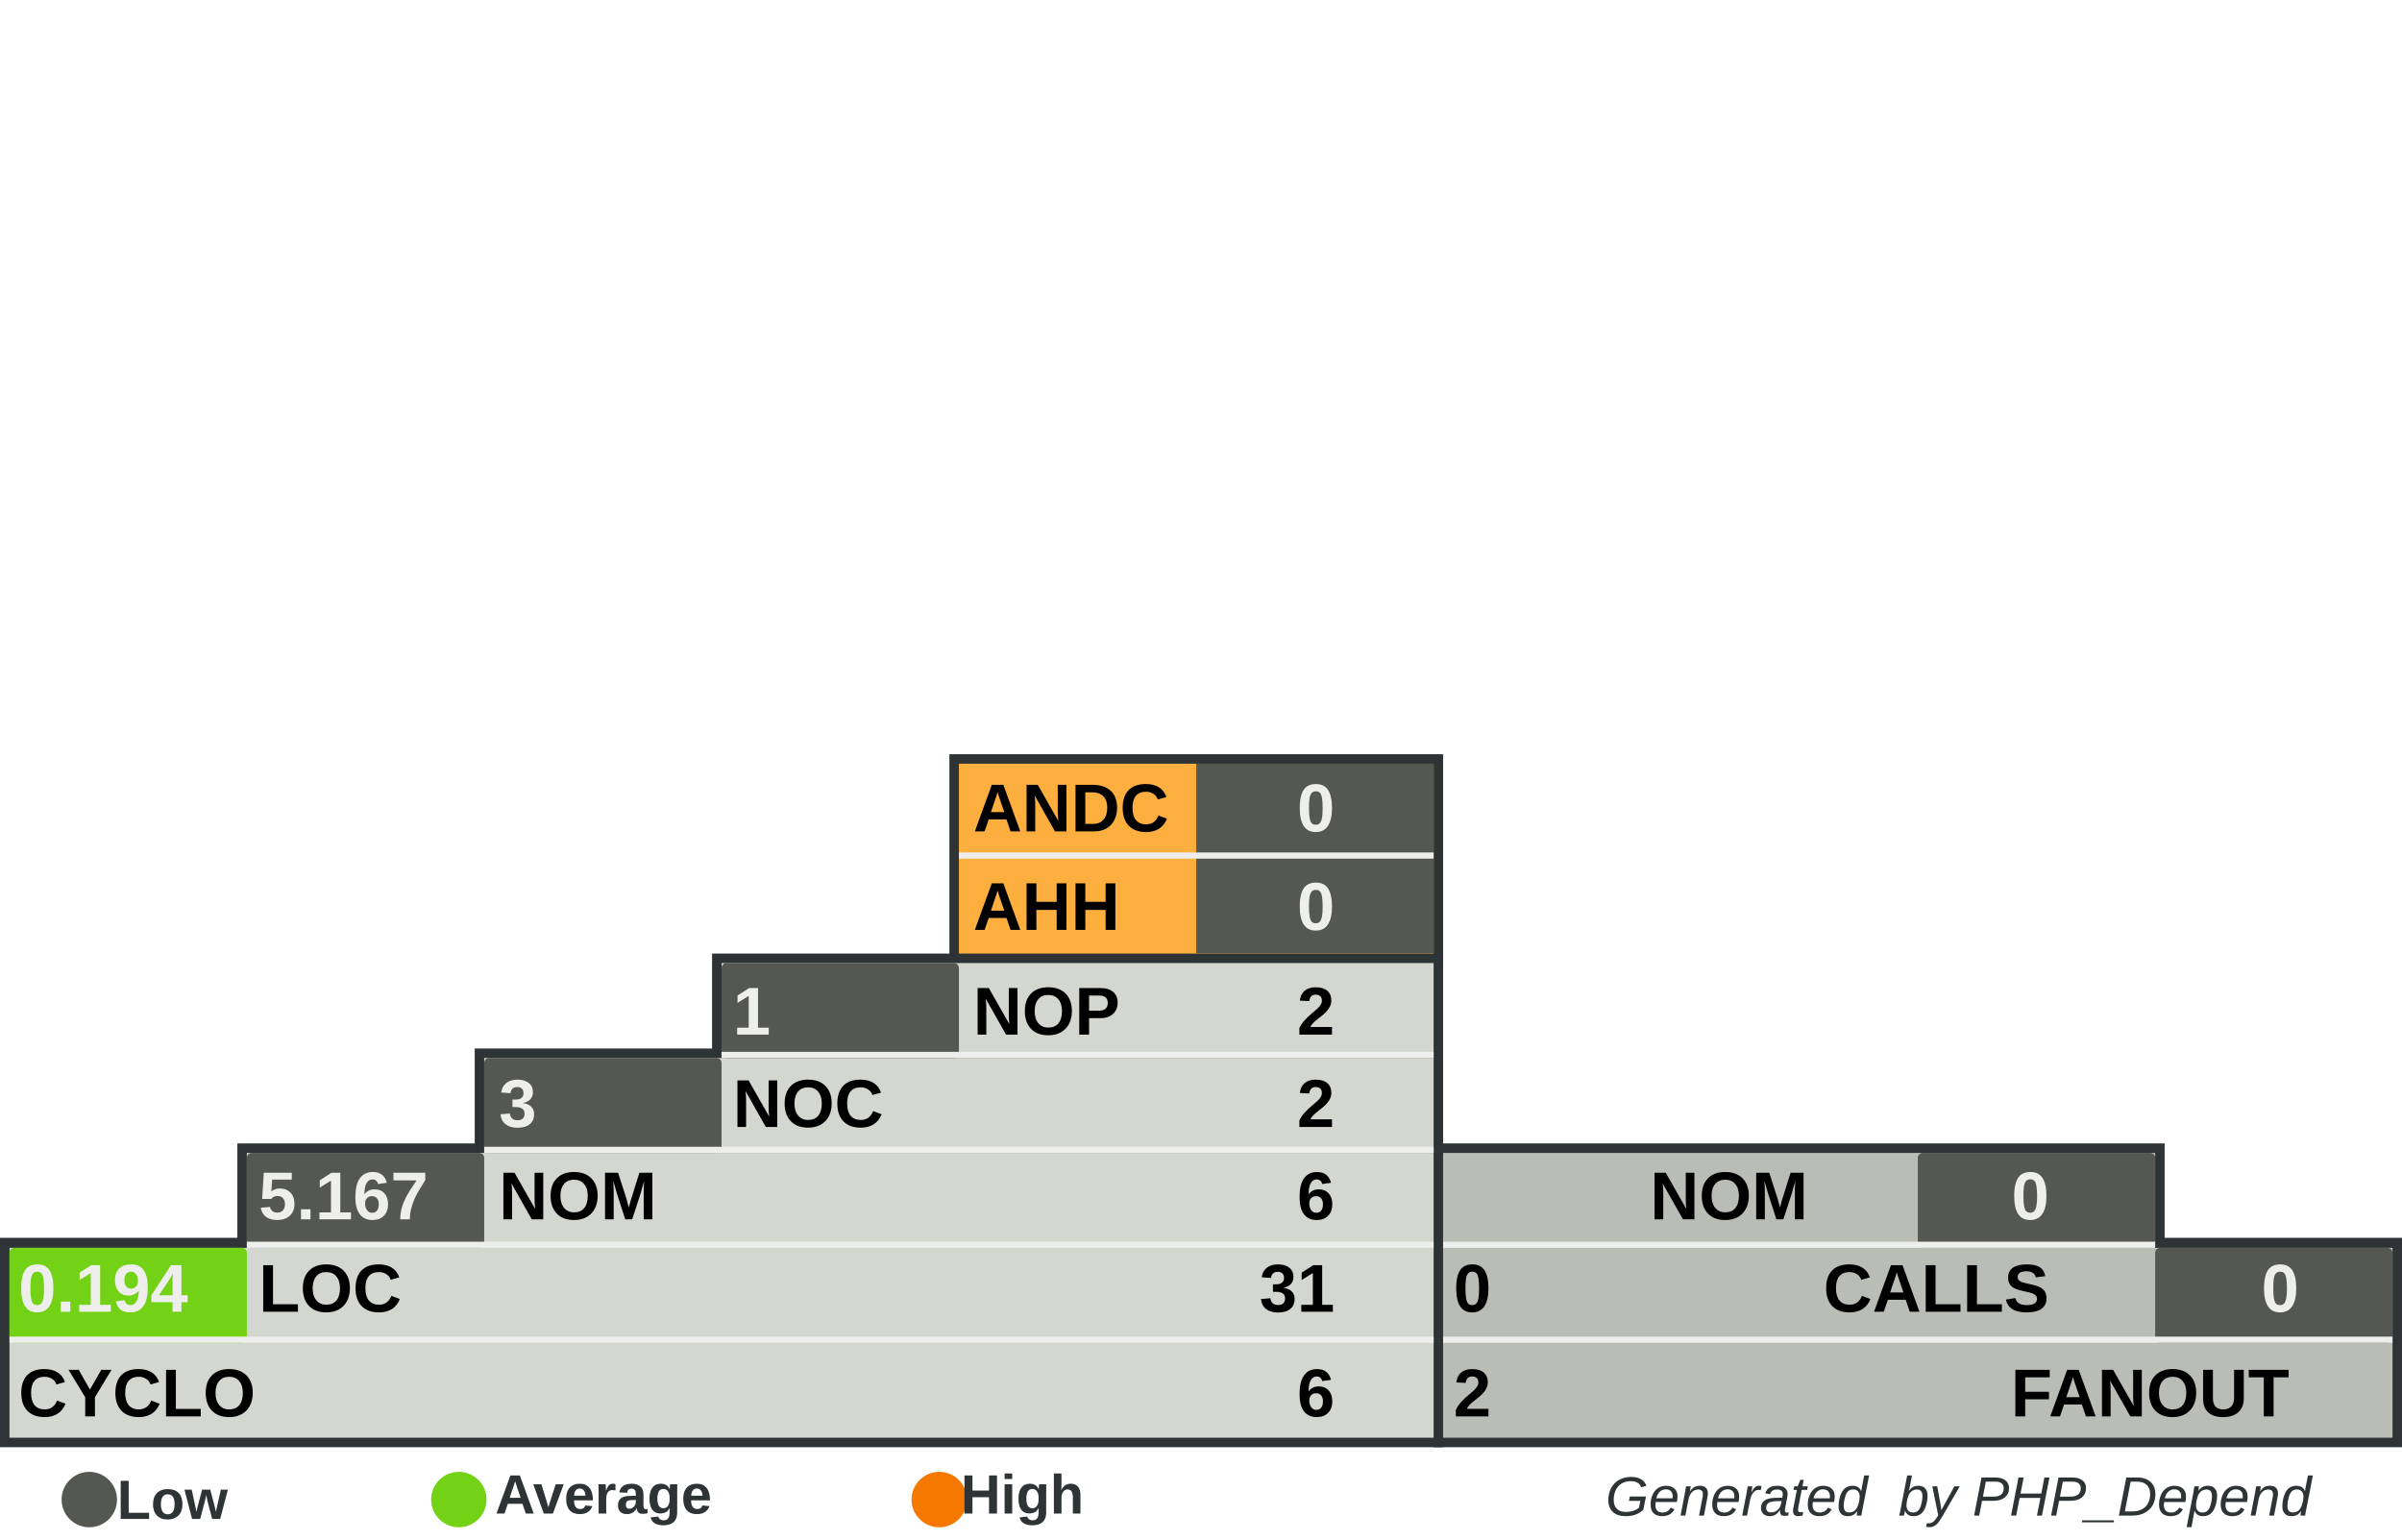
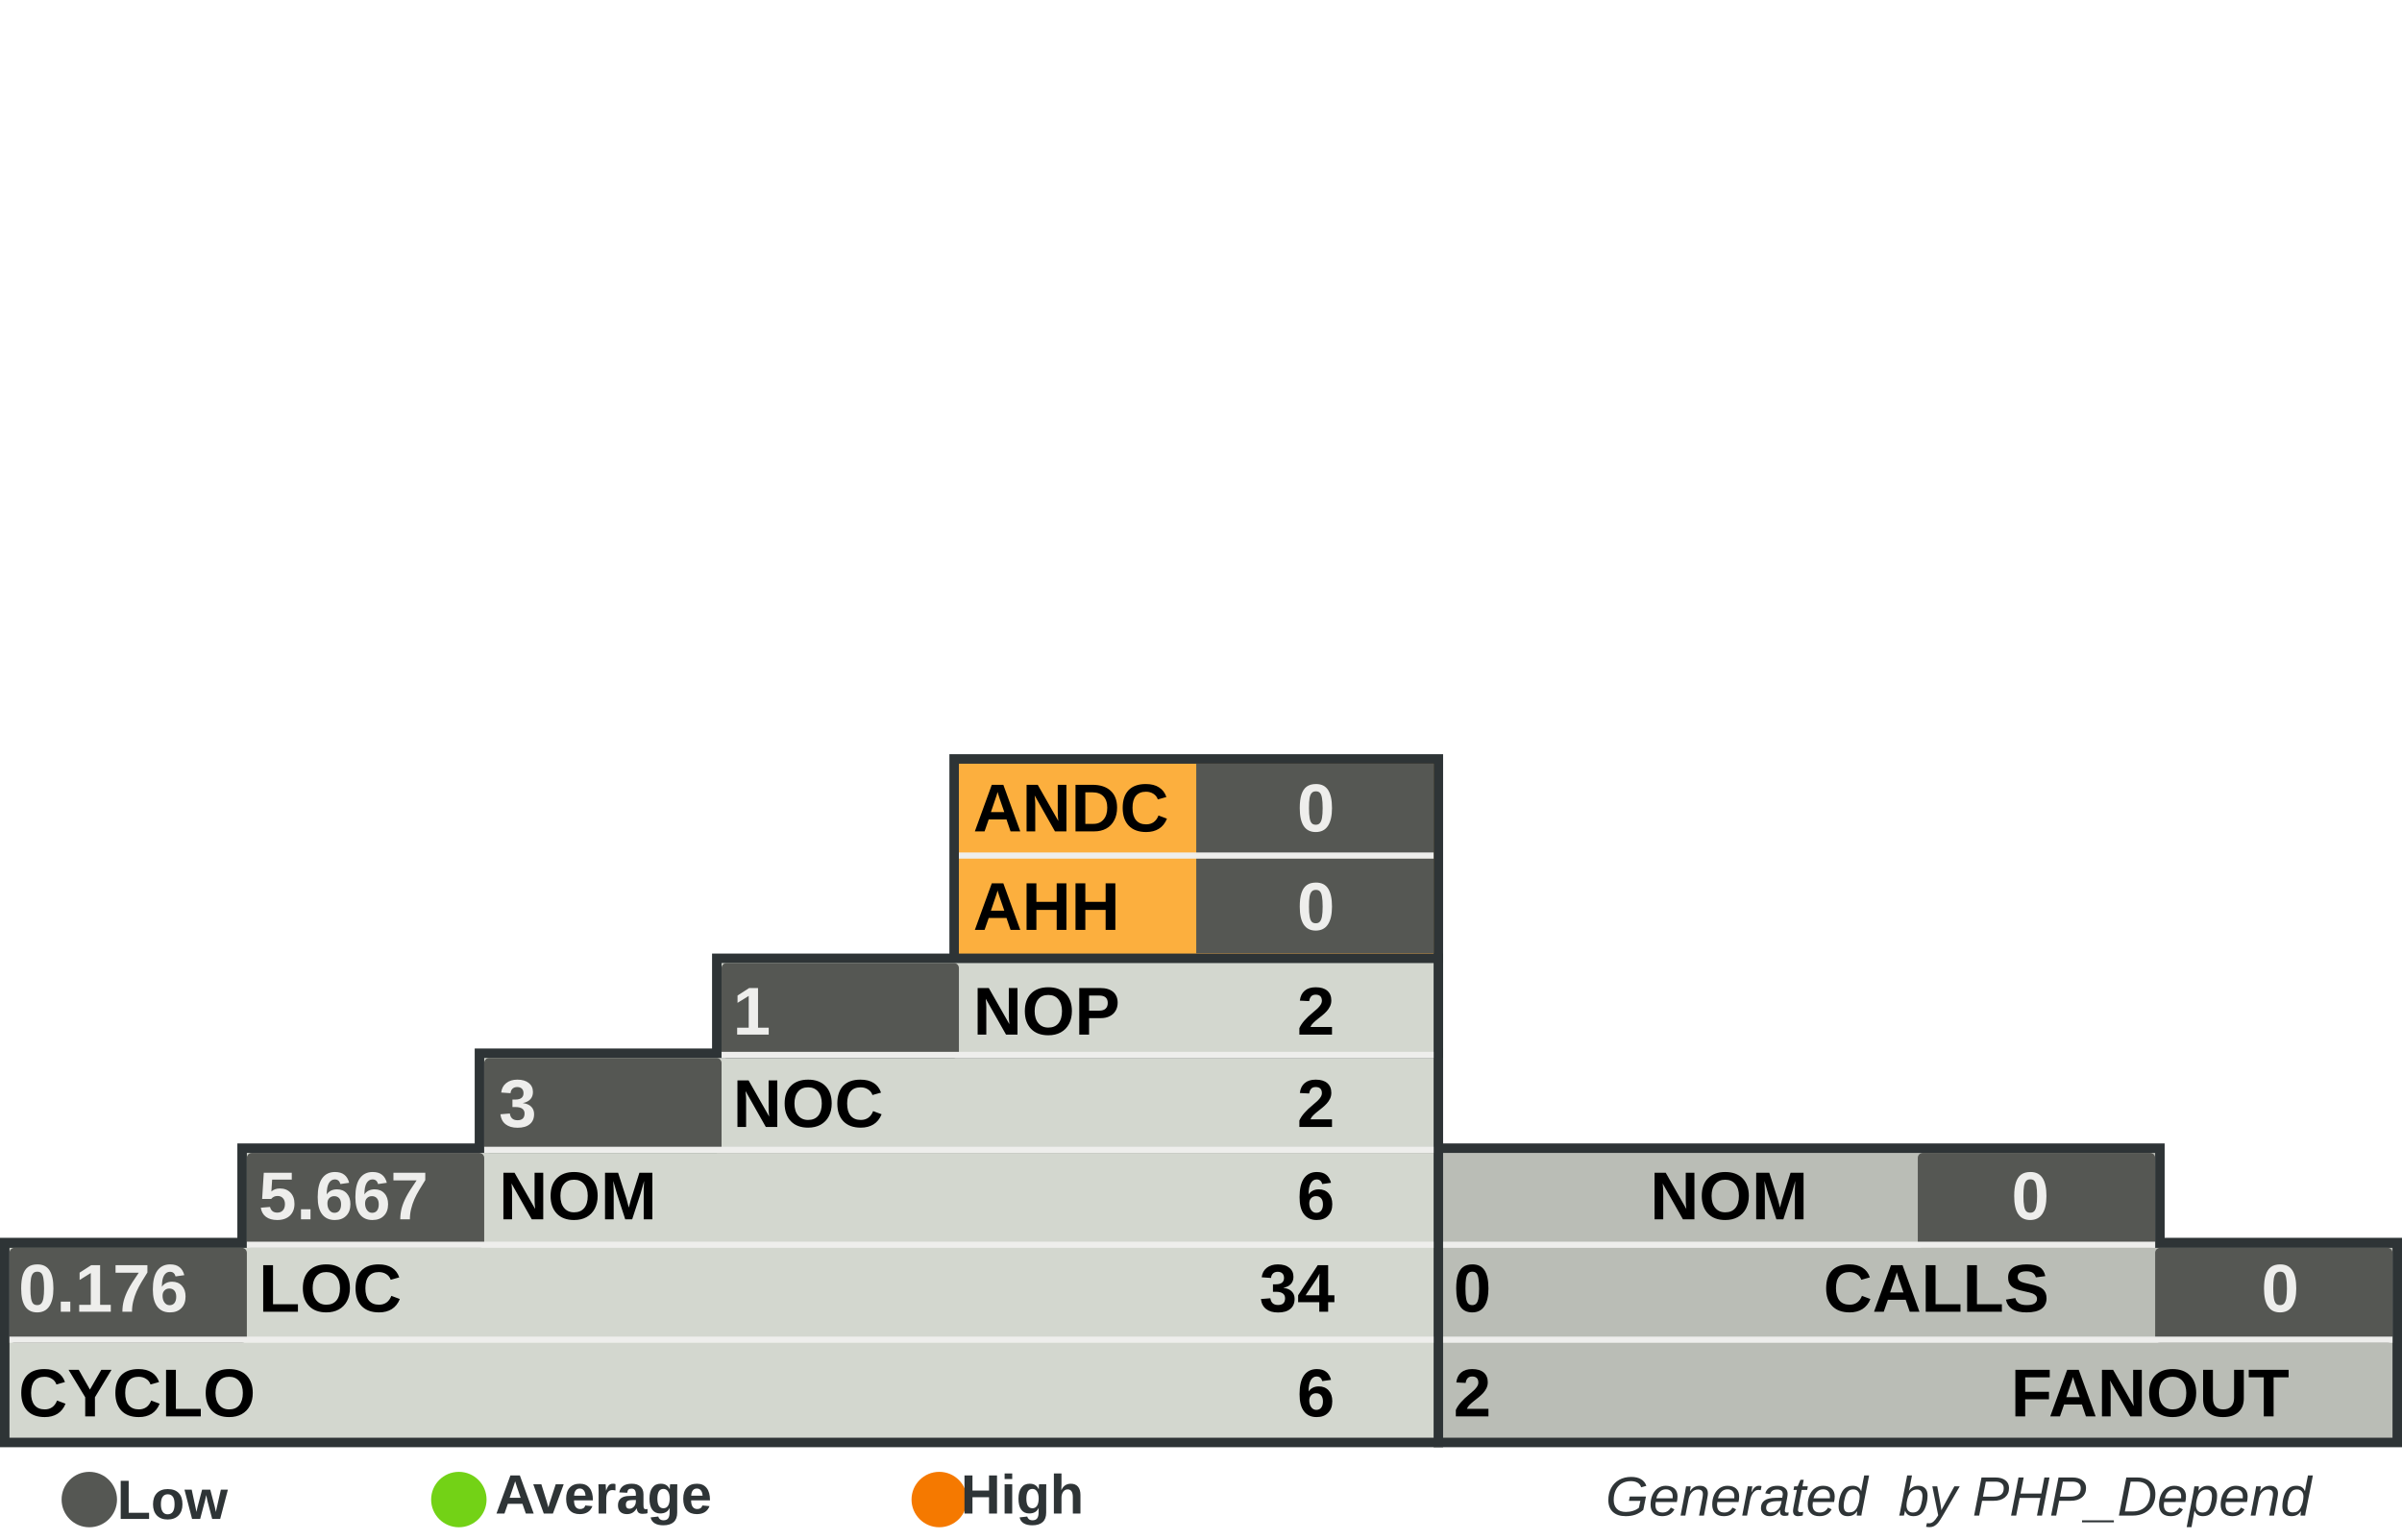
<svg xmlns="http://www.w3.org/2000/svg" width="390" height="250" id="svg5110" version="1.0">
  <defs id="defs5112">
    </defs>
  <g id="layer1">
    <rect style="fill:#555753" width="0" height="0" x="0" y="0" rx="0" ry="0" id="rect8982" xml:id="threshold.low" />
    <rect style="fill:#73d216" width="0" height="0" x="0" y="0" rx="0" ry="0" id="rect8983" xml:id="threshold.average" />
    <rect style="fill:#f57900" width="0" height="0" x="0" y="0" rx="0" ry="0" id="rect2834" xml:id="threshold.high" />
    <rect style="opacity:1;fill:#2e3436;fill-opacity:1;stroke:none;stroke-width:1;stroke-miterlimit:4;stroke-dasharray:none;stroke-opacity:1" id="rect4954" width="118.696" height="16.957" x="232.767" y="185.672" rx="2.978" ry="0" />
    <rect style="opacity:1;fill:#2e3436;fill-opacity:1;stroke:none;stroke-width:1;stroke-miterlimit:4;stroke-dasharray:none;stroke-opacity:1" id="rect4956" width="157.233" height="34" x="232.767" y="201" rx="3.945" ry="0" />
    <rect style="opacity:1;fill:#2e3436;fill-opacity:1;stroke:none;stroke-width:1;stroke-miterlimit:4;stroke-dasharray:none;stroke-opacity:1" id="rect4958" width="80.158" height="33.913" x="154.15" y="122.47" rx="2.011" ry="0" />
    <rect style="opacity:1;fill:#2e3436;fill-opacity:1;stroke:none;stroke-width:1;stroke-miterlimit:4;stroke-dasharray:none;stroke-opacity:1" id="rect4960" width="234.308" height="34" x="0" y="201" rx="5.879" ry="0" />
    <rect style="opacity:1;fill:#2e3436;fill-opacity:1;stroke:none;stroke-width:1;stroke-miterlimit:4;stroke-dasharray:none;stroke-opacity:1" id="rect4962" width="195.771" height="16.957" x="38.538" y="185.672" rx="4.912" ry="0" />
    <rect style="opacity:1;fill:#2e3436;fill-opacity:1;stroke:none;stroke-width:1;stroke-miterlimit:4;stroke-dasharray:none;stroke-opacity:1" id="rect4964" width="157.233" height="16.957" x="77.075" y="170.257" rx="3.945" ry="0" />
    <rect style="opacity:1;fill:#2e3436;fill-opacity:1;stroke:none;stroke-width:1;stroke-miterlimit:4;stroke-dasharray:none;stroke-opacity:1" id="rect4966" width="118.696" height="16.957" x="115.613" y="154.842" rx="2.978" ry="0" />
    <rect style="opacity:1;fill:#d3d7cf;fill-opacity:1;stroke:none;stroke-width:1;stroke-miterlimit:4;stroke-dasharray:none;stroke-opacity:1" id="rect4968" width="231.225" height="30.83" x="1.542" y="202.628" rx="5.801" ry="0" />
    <rect style="opacity:1;fill:#d3d7cf;fill-opacity:1;stroke:none;stroke-width:1;stroke-miterlimit:4;stroke-dasharray:none;stroke-opacity:1" id="rect4970" width="192.688" height="15.415" x="40.079" y="187.214" rx="4.834" ry="0" />
    <rect style="opacity:1;fill:#d3d7cf;fill-opacity:1;stroke:none;stroke-width:1;stroke-miterlimit:4;stroke-dasharray:none;stroke-opacity:1" id="rect4972" width="154.15" height="15.415" x="78.617" y="171.798" rx="3.868" ry="0" />
    <rect style="opacity:1;fill:#d3d7cf;fill-opacity:1;stroke:none;stroke-width:1;stroke-miterlimit:4;stroke-dasharray:none;stroke-opacity:1" id="rect4974" width="115.613" height="15.415" x="117.154" y="156.383" rx="2.901" ry="0" />
    <rect style="opacity:1;fill:#fcaf3e;fill-opacity:1;stroke:none;stroke-width:1;stroke-miterlimit:4;stroke-dasharray:none;stroke-opacity:1" id="rect4976" width="77.075" height="30.83" x="155.692" y="124.012" rx="1.934" ry="0" />
    <rect style="opacity:1;fill:#babdb6;fill-opacity:1;stroke:none;stroke-width:1;stroke-miterlimit:4;stroke-dasharray:none;stroke-opacity:1" id="rect4978" width="154.15" height="30.83" x="234.308" y="202.628" rx="3.868" ry="0" />
    <rect style="opacity:1;fill:#babdb6;fill-opacity:1;stroke:none;stroke-width:1;stroke-miterlimit:4;stroke-dasharray:none;stroke-opacity:1" id="rect4980" width="115.613" height="15.415" x="234.308" y="187.213" rx="2.901" ry="0" />
    <rect style="opacity:1;fill:#555753;fill-opacity:1;stroke:none;stroke-width:1;stroke-miterlimit:4;stroke-dasharray:none;stroke-opacity:1" id="rect4982" xml:id="rect.andc" width="38.538" height="15.43" x="194.229" y="124.012" rx="0.967" ry="0" />
    <rect style="opacity:1;fill:#555753;fill-opacity:1;stroke:none;stroke-width:1;stroke-miterlimit:4;stroke-dasharray:none;stroke-opacity:1" id="rect2851" xml:id="rect.ahh" width="38.538" height="15.4" x="194.229" y="139.412" rx="0.967" ry="0" />
    <rect style="opacity:1;fill:#555753;fill-opacity:1;stroke:none;stroke-width:1;stroke-miterlimit:4;stroke-dasharray:none;stroke-opacity:1" id="rect4984" xml:id="rect.noc-nop" width="38.538" height="15.415" x="117.154" y="156.383" rx="0.806" />
    <rect style="opacity:1;fill:#555753;fill-opacity:1;stroke:none;stroke-width:1;stroke-miterlimit:4;stroke-dasharray:none;stroke-opacity:1" id="rect4986" xml:id="rect.nom-noc" width="38.538" height="15.415" x="78.617" y="171.798" rx="0.806" />
    <rect style="opacity:1;fill:#555753;fill-opacity:1;stroke:none;stroke-width:1;stroke-miterlimit:4;stroke-dasharray:none;stroke-opacity:1" id="rect4988" xml:id="rect.loc-nom" width="38.538" height="15.415" x="40.079" y="187.213" rx="0.806" />
-     <rect style="opacity:1;fill:#73d216;fill-opacity:1;stroke:none;stroke-width:1;stroke-miterlimit:4;stroke-dasharray:none;stroke-opacity:1" id="rect4990" xml:id="rect.cyclo-loc" width="38.538" height="15.415" x="1.542" y="202.628" rx="0.806" />
+     <rect style="opacity:1;fill:#555753;fill-opacity:1;stroke:none;stroke-width:1;stroke-miterlimit:4;stroke-dasharray:none;stroke-opacity:1" id="rect4990" xml:id="rect.cyclo-loc" width="38.538" height="15.415" x="1.542" y="202.628" rx="0.806" />
    <rect style="opacity:1;fill:#555753;fill-opacity:1;stroke:none;stroke-width:1;stroke-miterlimit:4;stroke-dasharray:none;stroke-opacity:1" id="rect4992" xml:id="rect.calls-nom" width="38.538" height="15.415" x="311.383" y="187.213" rx="0.806" />
    <rect style="opacity:1;fill:#555753;fill-opacity:1;stroke:none;stroke-width:1;stroke-miterlimit:4;stroke-dasharray:none;stroke-opacity:1" id="rect4994" xml:id="rect.fanout-calls" width="38.538" height="15.415" x="349.921" y="202.628" rx="0.806" />
    <rect style="opacity:1;fill:#eeeeec;fill-opacity:1;stroke:none;stroke-width:1;stroke-miterlimit:4;stroke-dasharray:none;stroke-opacity:1" id="rect4996" width="231.225" height="1" x="1.542" y="217.043" rx="5.801" ry="0" />
    <rect style="opacity:1;fill:#eeeeec;fill-opacity:1;stroke:none;stroke-width:1;stroke-miterlimit:4;stroke-dasharray:none;stroke-opacity:1" id="rect4998" width="192.688" height="1" x="40.079" y="201.628" rx="4.834" ry="0" />
    <rect style="opacity:1;fill:#eeeeec;fill-opacity:1;stroke:none;stroke-width:1;stroke-miterlimit:4;stroke-dasharray:none;stroke-opacity:1" id="rect5000" width="154.15" height="1" x="78.617" y="186.213" rx="3.868" ry="0" />
    <rect style="opacity:1;fill:#eeeeec;fill-opacity:1;stroke:none;stroke-width:1;stroke-miterlimit:4;stroke-dasharray:none;stroke-opacity:1" id="rect5002" width="115.613" height="1" x="117.154" y="170.798" rx="2.901" ry="0" />
    <rect style="opacity:1;fill:#eeeeec;fill-opacity:1;stroke:none;stroke-width:1;stroke-miterlimit:4;stroke-dasharray:none;stroke-opacity:1" id="rect5004" width="115.613" height="1" x="234.308" y="201.628" rx="2.901" ry="0" />
    <rect style="opacity:1;fill:#eeeeec;fill-opacity:1;stroke:none;stroke-width:1;stroke-miterlimit:4;stroke-dasharray:none;stroke-opacity:1" id="rect5006" width="154.15" height="1" x="234.308" y="217.043" rx="3.868" ry="0" />
    <rect style="opacity:1;fill:#eeeeec;fill-opacity:1;stroke:none;stroke-width:1;stroke-miterlimit:4;stroke-dasharray:none;stroke-opacity:1" id="rect5008" width="77.075" height="1" x="155.692" y="138.427" rx="1.934" ry="0" />
    <text xml:space="preserve" style="font-size:11px;font-style:normal;font-variant:normal;font-weight:bold;font-stretch:normal;fill:#000000;fill-opacity:1;stroke:none;stroke-width:1px;stroke-linecap:butt;stroke-linejoin:miter;stroke-opacity:1;font-family:Arial" x="158" y="135" title="Average Number of Derived Classes" id="text5010">
      <tspan title="Average Number of Derived Classes" id="tspan5012" x="158" y="135">ANDC</tspan>
    </text>
    <text xml:space="preserve" style="font-size:11px;font-style:normal;font-variant:normal;font-weight:bold;font-stretch:normal;fill:#000000;fill-opacity:1;stroke:none;stroke-width:1px;stroke-linecap:butt;stroke-linejoin:miter;stroke-opacity:1;font-family:Arial" x="158" y="151" title="Average Hierarchy Height" id="text5014">
      <tspan title="Average Hierarchy Height" id="tspan5016" x="158" y="151">AHH</tspan>
    </text>
    <text xml:space="preserve" style="font-size:11px;font-style:normal;font-variant:normal;font-weight:bold;font-stretch:normal;fill:#000000;fill-opacity:1;stroke:none;stroke-width:1px;stroke-linecap:butt;stroke-linejoin:miter;stroke-opacity:1;font-family:Arial" x="158" y="168" title="Number Of Packages" id="text5018">
      <tspan title="Number Of Packages" id="tspan5020" x="158" y="168">NOP</tspan>
    </text>
    <text xml:space="preserve" style="font-size:11px;font-style:normal;font-variant:normal;font-weight:bold;font-stretch:normal;fill:#000000;fill-opacity:1;stroke:none;stroke-width:1px;stroke-linecap:butt;stroke-linejoin:miter;stroke-opacity:1;font-family:Arial" x="119" y="183" id="text5022" title="Number Of Classes" transform="scale(0.9999985,1.000001)">
      <tspan title="Number Of Classes" id="tspan5024" x="119" y="183">NOC</tspan>
    </text>
    <text xml:space="preserve" style="font-size:11px;font-style:normal;font-variant:normal;font-weight:bold;font-stretch:normal;fill:#000000;fill-opacity:1;stroke:none;stroke-width:1px;stroke-linecap:butt;stroke-linejoin:miter;stroke-opacity:1;font-family:Arial" x="81" y="198" id="text5026" title="Number Of Methods (Methods+Functions)" transform="scale(0.9999985,1.000001)">
      <tspan title="Number Of Methods (Methods+Functions)" id="tspan5028" x="81" y="198">NOM</tspan>
    </text>
    <text xml:space="preserve" style="font-size:11px;font-style:normal;font-variant:normal;font-weight:bold;font-stretch:normal;fill:#000000;fill-opacity:1;stroke:none;stroke-width:1px;stroke-linecap:butt;stroke-linejoin:miter;stroke-opacity:1;font-family:Arial" x="42" y="213" id="text5030" title="Lines Of Code (Non Comment and Non Whitespace Lines)" transform="scale(0.9999985,1.000001)">
      <tspan title="Lines Of Code (Non Comment and Non Whitespace Lines)" id="tspan5032" x="42" y="213">LOC</tspan>
    </text>
    <text xml:space="preserve" style="font-size:11px;font-style:normal;font-variant:normal;font-weight:bold;font-stretch:normal;fill:#000000;fill-opacity:1;stroke:none;stroke-width:1px;stroke-linecap:butt;stroke-linejoin:miter;stroke-opacity:1;font-family:Arial" x="3" y="230" id="text5034" title="Cyclomatic Complexity" transform="scale(0.9999985,1.000001)">
      <tspan title="Cyclomatic Complexity" id="tspan5036" x="3" y="230">CYCLO</tspan>
    </text>
    <text xml:space="preserve" style="font-size:11px;font-style:normal;font-variant:normal;font-weight:bold;font-stretch:normal;text-align:end;text-anchor:end;fill:#000000;fill-opacity:1;stroke:none;stroke-width:1px;stroke-linecap:butt;stroke-linejoin:miter;stroke-opacity:1;font-family:Arial" x="308.858" y="198" id="text5038" title="Number Of Methods (Methods+Functions)" transform="scale(0.9999985,1.000001)">
      <tspan title="Number Of Methods (Methods+Functions)" id="tspan5040" x="308.858" y="198">NOM</tspan>
    </text>
    <text xml:space="preserve" style="font-size:11px;font-style:normal;font-variant:normal;font-weight:bold;font-stretch:normal;text-anchor:end;fill:#000000;fill-opacity:1;stroke:none;stroke-width:1px;stroke-linecap:butt;stroke-linejoin:miter;stroke-opacity:1;font-family:Arial" x="348" y="213" id="text5042" title="Number of Operation Calls" transform="scale(0.9999985,1.000001)">
      <tspan title="Number of Operation Calls" id="tspan5044" x="348" y="213">CALLS</tspan>
    </text>
    <text xml:space="preserve" style="font-size:11px;font-style:normal;font-variant:normal;font-weight:bold;font-stretch:normal;text-anchor:end;fill:#000000;fill-opacity:1;stroke:none;stroke-width:1px;stroke-linecap:butt;stroke-linejoin:miter;stroke-opacity:1;font-family:Arial" x="387" y="230" id="text5046" title="Number of Called Classes" transform="scale(0.9999985,1.000001)">
      <tspan title="Number of Called Classes" id="tspan5048" x="387" y="230">FANOUT</tspan>
    </text>
    <text xml:space="preserve" style="font-size:11px;font-style:normal;font-variant:normal;font-weight:bold;font-stretch:normal;fill:#000000;fill-opacity:1;stroke:none;stroke-width:1px;stroke-linecap:butt;stroke-linejoin:miter;stroke-opacity:1;font-family:Arial" title="Number of Called Classes" x="236" y="230" id="text5050" transform="scale(0.9999985,1.000001)">
      <tspan title="Number of Called Classes" id="tspan5052" xml:id="pdepend.fanout" x="236" y="230">2</tspan>
    </text>
    <text xml:space="preserve" style="font-size:11px;font-style:normal;font-variant:normal;font-weight:bold;font-stretch:normal;fill:#000000;fill-opacity:1;stroke:none;stroke-width:1px;stroke-linecap:butt;stroke-linejoin:miter;stroke-opacity:1;font-family:Arial" title="Number of Operation Calls" x="236" y="213" id="text5054" transform="scale(0.9999985,1.000001)">
      <tspan title="Number of Operation Calls" id="tspan5056" xml:id="pdepend.calls" x="236" y="213">0</tspan>
    </text>
    <text xml:space="preserve" style="font-size:11px;font-style:normal;font-variant:normal;font-weight:bold;font-stretch:normal;text-anchor:end;fill:#000000;fill-opacity:1;stroke:none;stroke-width:1px;stroke-linecap:butt;stroke-linejoin:miter;stroke-opacity:1;font-family:Arial" title="Cyclomatic Complexity" x="232" y="230" id="text5058" transform="scale(0.9999985,1.000001)">
      <tspan title="Cyclomatic Complexity" id="tspan5060" xml:id="pdepend.cyclo" x="232" y="230">6</tspan>
    </text>
    <text xml:space="preserve" style="font-size:11px;font-style:normal;font-variant:normal;font-weight:bold;font-stretch:normal;text-anchor:end;fill:#000000;fill-opacity:1;stroke:none;stroke-width:1px;stroke-linecap:butt;stroke-linejoin:miter;stroke-opacity:1;font-family:Arial" title="Lines Of Code (Non Comment and Non Whitespace Lines)" x="232" y="213" id="text5062" transform="scale(0.9999985,1.000001)">
-       <tspan xml:id="pdepend.loc" title="Lines Of Code (Non Comment and Non Whitespace Lines)" id="tspan5064" x="232" y="213">31</tspan>
+       <tspan xml:id="pdepend.loc" title="Lines Of Code (Non Comment and Non Whitespace Lines)" id="tspan5064" x="232" y="213">34</tspan>
    </text>
    <text xml:space="preserve" style="font-size:11px;font-style:normal;font-variant:normal;font-weight:bold;font-stretch:normal;text-anchor:end;fill:#000000;fill-opacity:1;stroke:none;stroke-width:1px;stroke-linecap:butt;stroke-linejoin:miter;stroke-opacity:1;font-family:Arial" title="Number Of Methods (Methods+Functions)" x="232" y="198" id="text5066" transform="scale(0.9999985,1.000001)">
      <tspan title="Number Of Methods (Methods+Functions)" id="tspan5068" xml:id="pdepend.nom" x="232" y="198">6</tspan>
    </text>
    <text xml:space="preserve" style="font-size:11px;font-style:normal;font-variant:normal;font-weight:bold;font-stretch:normal;text-anchor:end;fill:#000000;fill-opacity:1;stroke:none;stroke-width:1px;stroke-linecap:butt;stroke-linejoin:miter;stroke-opacity:1;font-family:Arial" title="Number Of Packages" x="232" y="168" id="text5070" transform="scale(0.9999985,1.000001)">
      <tspan title="Number Of Packages" id="tspan5072" xml:id="pdepend.nop" x="232" y="168">2</tspan>
    </text>
    <text xml:space="preserve" style="font-size:11px;font-style:normal;font-variant:normal;font-weight:bold;font-stretch:normal;text-anchor:end;fill:#000000;fill-opacity:1;stroke:none;stroke-width:1px;stroke-linecap:butt;stroke-linejoin:miter;stroke-opacity:1;font-family:Arial" title="Number Of Classes" x="232" y="183" id="text5074" transform="scale(0.9999985,1.000001)">
      <tspan title="Number Of Classes" id="tspan5076" xml:id="pdepend.noc" x="232" y="183">2</tspan>
    </text>
    <text xml:space="preserve" style="font-size:11px;font-style:normal;font-variant:normal;font-weight:bold;font-stretch:normal;text-anchor:end;fill:#eeeeec;fill-opacity:1;stroke:none;stroke-width:1px;stroke-linecap:butt;stroke-linejoin:miter;stroke-opacity:1;font-family:Arial" title="Average Number of Derived Classes" x="232" y="135" id="text5078" transform="scale(0.9999985,1.000001)">
      <tspan title="Average Number of Derived Classes" id="tspan5080" xml:id="pdepend.andc" x="232" y="135">0</tspan>
    </text>
    <text xml:space="preserve" style="font-size:11px;font-style:normal;font-variant:normal;font-weight:bold;font-stretch:normal;text-anchor:end;fill:#eeeeec;fill-opacity:1;stroke:none;stroke-width:1px;stroke-linecap:butt;stroke-linejoin:miter;stroke-opacity:1;font-family:Arial" title="Average Hierarchy Height" x="232" y="151" id="text5082" transform="scale(0.9999985,1.000001)">
      <tspan title="Average Hierarchy Height" id="tspan5084" xml:id="pdepend.ahh" x="232" y="151">0</tspan>
    </text>
    <text xml:space="preserve" style="font-size:11px;font-style:normal;font-variant:normal;font-weight:bold;font-stretch:normal;fill:#eeeeec;fill-opacity:1;stroke:none;stroke-width:1px;stroke-linecap:butt;stroke-linejoin:miter;stroke-opacity:1;font-family:Arial" title="Ratio: Number of Classes / Number of Packages" x="119" y="168" id="text5086" transform="scale(0.9999985,1.000001)">
      <tspan title="Ratio: Number of Classes / Number of Packages" id="tspan5088" xml:id="pdepend.noc-nop" x="119" y="168">1</tspan>
    </text>
    <text xml:space="preserve" style="font-size:11px;font-style:normal;font-variant:normal;font-weight:bold;font-stretch:normal;fill:#eeeeec;fill-opacity:1;stroke:none;stroke-width:1px;stroke-linecap:butt;stroke-linejoin:miter;stroke-opacity:1;font-family:Arial" title="Ratio: Number of Methods / Number of Classes" x="81" y="183" id="text5090" transform="scale(0.9999985,1.000001)">
      <tspan title="Ratio: Number of Methods / Number of Classes" id="tspan5092" xml:id="pdepend.nom-noc" x="81" y="183">3</tspan>
    </text>
    <text xml:space="preserve" style="font-size:11px;font-style:normal;font-variant:normal;font-weight:bold;font-stretch:normal;fill:#eeeeec;fill-opacity:1;stroke:none;stroke-width:1px;stroke-linecap:butt;stroke-linejoin:miter;stroke-opacity:1;font-family:Arial" title="Ratio: Lines of Code / Number of Methods" x="42" y="198" id="text5094" transform="scale(0.9999985,1.000001)">
-       <tspan title="Ratio: Lines of Code / Number of Methods" id="tspan5096" xml:id="pdepend.loc-nom" x="42" y="198">5.167</tspan>
+       <tspan title="Ratio: Lines of Code / Number of Methods" id="tspan5096" xml:id="pdepend.loc-nom" x="42" y="198">5.667</tspan>
    </text>
    <text xml:space="preserve" style="font-size:11px;font-style:normal;font-variant:normal;font-weight:bold;font-stretch:normal;fill:#eeeeec;fill-opacity:1;stroke:none;stroke-width:1px;stroke-linecap:butt;stroke-linejoin:miter;stroke-opacity:1;font-family:Arial" title="Ratio: Cyclomatic Complexity / Lines of Code" x="3" y="213" id="text5098" transform="scale(0.9999985,1.000001)">
-       <tspan title="Ratio: Cyclomatic Complexity / Lines of Code" id="tspan5100" xml:id="pdepend.cyclo-loc" x="3" y="213">0.194</tspan>
+       <tspan title="Ratio: Cyclomatic Complexity / Lines of Code" id="tspan5100" xml:id="pdepend.cyclo-loc" x="3" y="213">0.176</tspan>
    </text>
    <text xml:space="preserve" style="font-size:11px;font-style:normal;font-variant:normal;font-weight:bold;font-stretch:normal;text-anchor:end;fill:#eeeeec;fill-opacity:1;stroke:none;stroke-width:1px;stroke-linecap:butt;stroke-linejoin:miter;stroke-opacity:1;font-family:Arial" title="Ratio: Number of Called Classes(FANOUT) / Number of Operation Calls" x="388.563" y="213" id="text5102" transform="scale(0.9999985,1.000001)">
      <tspan title="Ratio: Number of Called Classes(FANOUT) / Number of Operation Calls" id="tspan5104" xml:id="pdepend.fanout-calls" x="388.563" y="213">0</tspan>
    </text>
    <text xml:space="preserve" style="font-size:11px;font-style:normal;font-variant:normal;font-weight:bold;font-stretch:normal;text-anchor:end;fill:#eeeeec;fill-opacity:1;stroke:none;stroke-width:1px;stroke-linecap:butt;stroke-linejoin:miter;stroke-opacity:1;font-family:Arial" title="Ratio: Number of Operation Calls / Number of Methods (Methods+Functions)" x="348" y="198" id="text5106" transform="scale(0.9999985,1.000001)">
      <tspan title="Ratio: Number of Operation Calls / Number of Methods (Methods+Functions)" id="tspan5108" xml:id="pdepend.calls-nom" x="348" y="198">0</tspan>
    </text>
    <text xml:space="preserve" style="font-size:8px;font-style:normal;font-variant:normal;font-weight:bold;font-stretch:normal;text-align:end;text-anchor:end;fill:#2e3436;fill-opacity:1;stroke:none;stroke-width:1px;stroke-linecap:butt;stroke-linejoin:miter;stroke-opacity:1;font-family:Arial" x="386.395" y="246.106" id="text2692">
      <tspan id="tspan2694" x="386.395" y="246.106" style="font-size:9px;font-style:italic;font-variant:normal;font-weight:normal;font-stretch:normal;text-align:end;text-anchor:end;fill:#2e3436;font-family:Arial;">Generated  by PHP_Depend</tspan>
    </text>
    <path style="opacity:1;fill:#555753;fill-opacity:1;stroke:none;stroke-width:1;stroke-miterlimit:4;stroke-dasharray:none;stroke-opacity:1" id="path3780" d="M 65.333,285.667 A 12,10.333 0 1 1 41.333,285.667 A 12,10.333 0 1 1 65.333,285.667 z" transform="matrix(0.375,0,0,0.4354839,-5.5,119.0968)" />
    <text xml:space="preserve" style="font-size:8px;font-style:normal;font-weight:bold;text-align:center;text-anchor:middle;fill:#2e3436;fill-opacity:1;stroke:none;stroke-width:1px;stroke-linecap:butt;stroke-linejoin:miter;stroke-opacity:1;font-family:URW Chancery L;" x="32.387" y="246.642" id="text3782">
      <tspan id="tspan3784" x="32.387" y="246.642" style="font-size:9px;font-style:normal;font-variant:normal;font-weight:bold;font-stretch:normal;fill:#2e3436;font-family:Arial;">Low</tspan>
    </text>
    <path style="opacity:1;fill:#73d216;fill-opacity:1;stroke:none;stroke-width:1;stroke-miterlimit:4;stroke-dasharray:none;stroke-opacity:1" id="path3786" d="M 65.333,285.667 A 12,10.333 0 1 1 41.333,285.667 A 12,10.333 0 1 1 65.333,285.667 z" transform="matrix(0.375,0,0,0.4354839,54.5,119.0968)" />
    <text xml:space="preserve" style="font-size:8px;font-style:normal;font-weight:bold;text-align:center;text-anchor:middle;fill:#2e3436;fill-opacity:1;stroke:none;stroke-width:1px;stroke-linecap:butt;stroke-linejoin:miter;stroke-opacity:1;font-family:URW Chancery L;" x="102.387" y="245.774" id="text3788">
      <tspan id="tspan3790" x="102.387" y="245.774" style="font-size:9px;font-style:normal;font-variant:normal;font-weight:bold;font-stretch:normal;fill:#2e3436;font-family:Arial;">Average</tspan>
    </text>
    <path style="opacity:1;fill:#f57900;fill-opacity:1;stroke:none;stroke-width:1;stroke-miterlimit:4;stroke-dasharray:none;stroke-opacity:1" id="path3792" d="M 65.333,285.667 A 12,10.333 0 1 1 41.333,285.667 A 12,10.333 0 1 1 65.333,285.667 z" transform="matrix(0.375,0,0,0.4354839,132.5,119.0968)" />
    <text xml:space="preserve" style="font-size:8px;font-style:normal;font-weight:bold;text-align:center;text-anchor:middle;fill:#2e3436;fill-opacity:1;stroke:none;stroke-width:1px;stroke-linecap:butt;stroke-linejoin:miter;stroke-opacity:1;font-family:URW Chancery L;" x="170.387" y="245.774" id="text3794">
      <tspan id="tspan3796" x="170.387" y="245.774" style="font-size:9px;font-style:normal;font-variant:normal;font-weight:bold;font-stretch:normal;fill:#2e3436;font-family:Arial;">High</tspan>
    </text>
  </g>
</svg>
